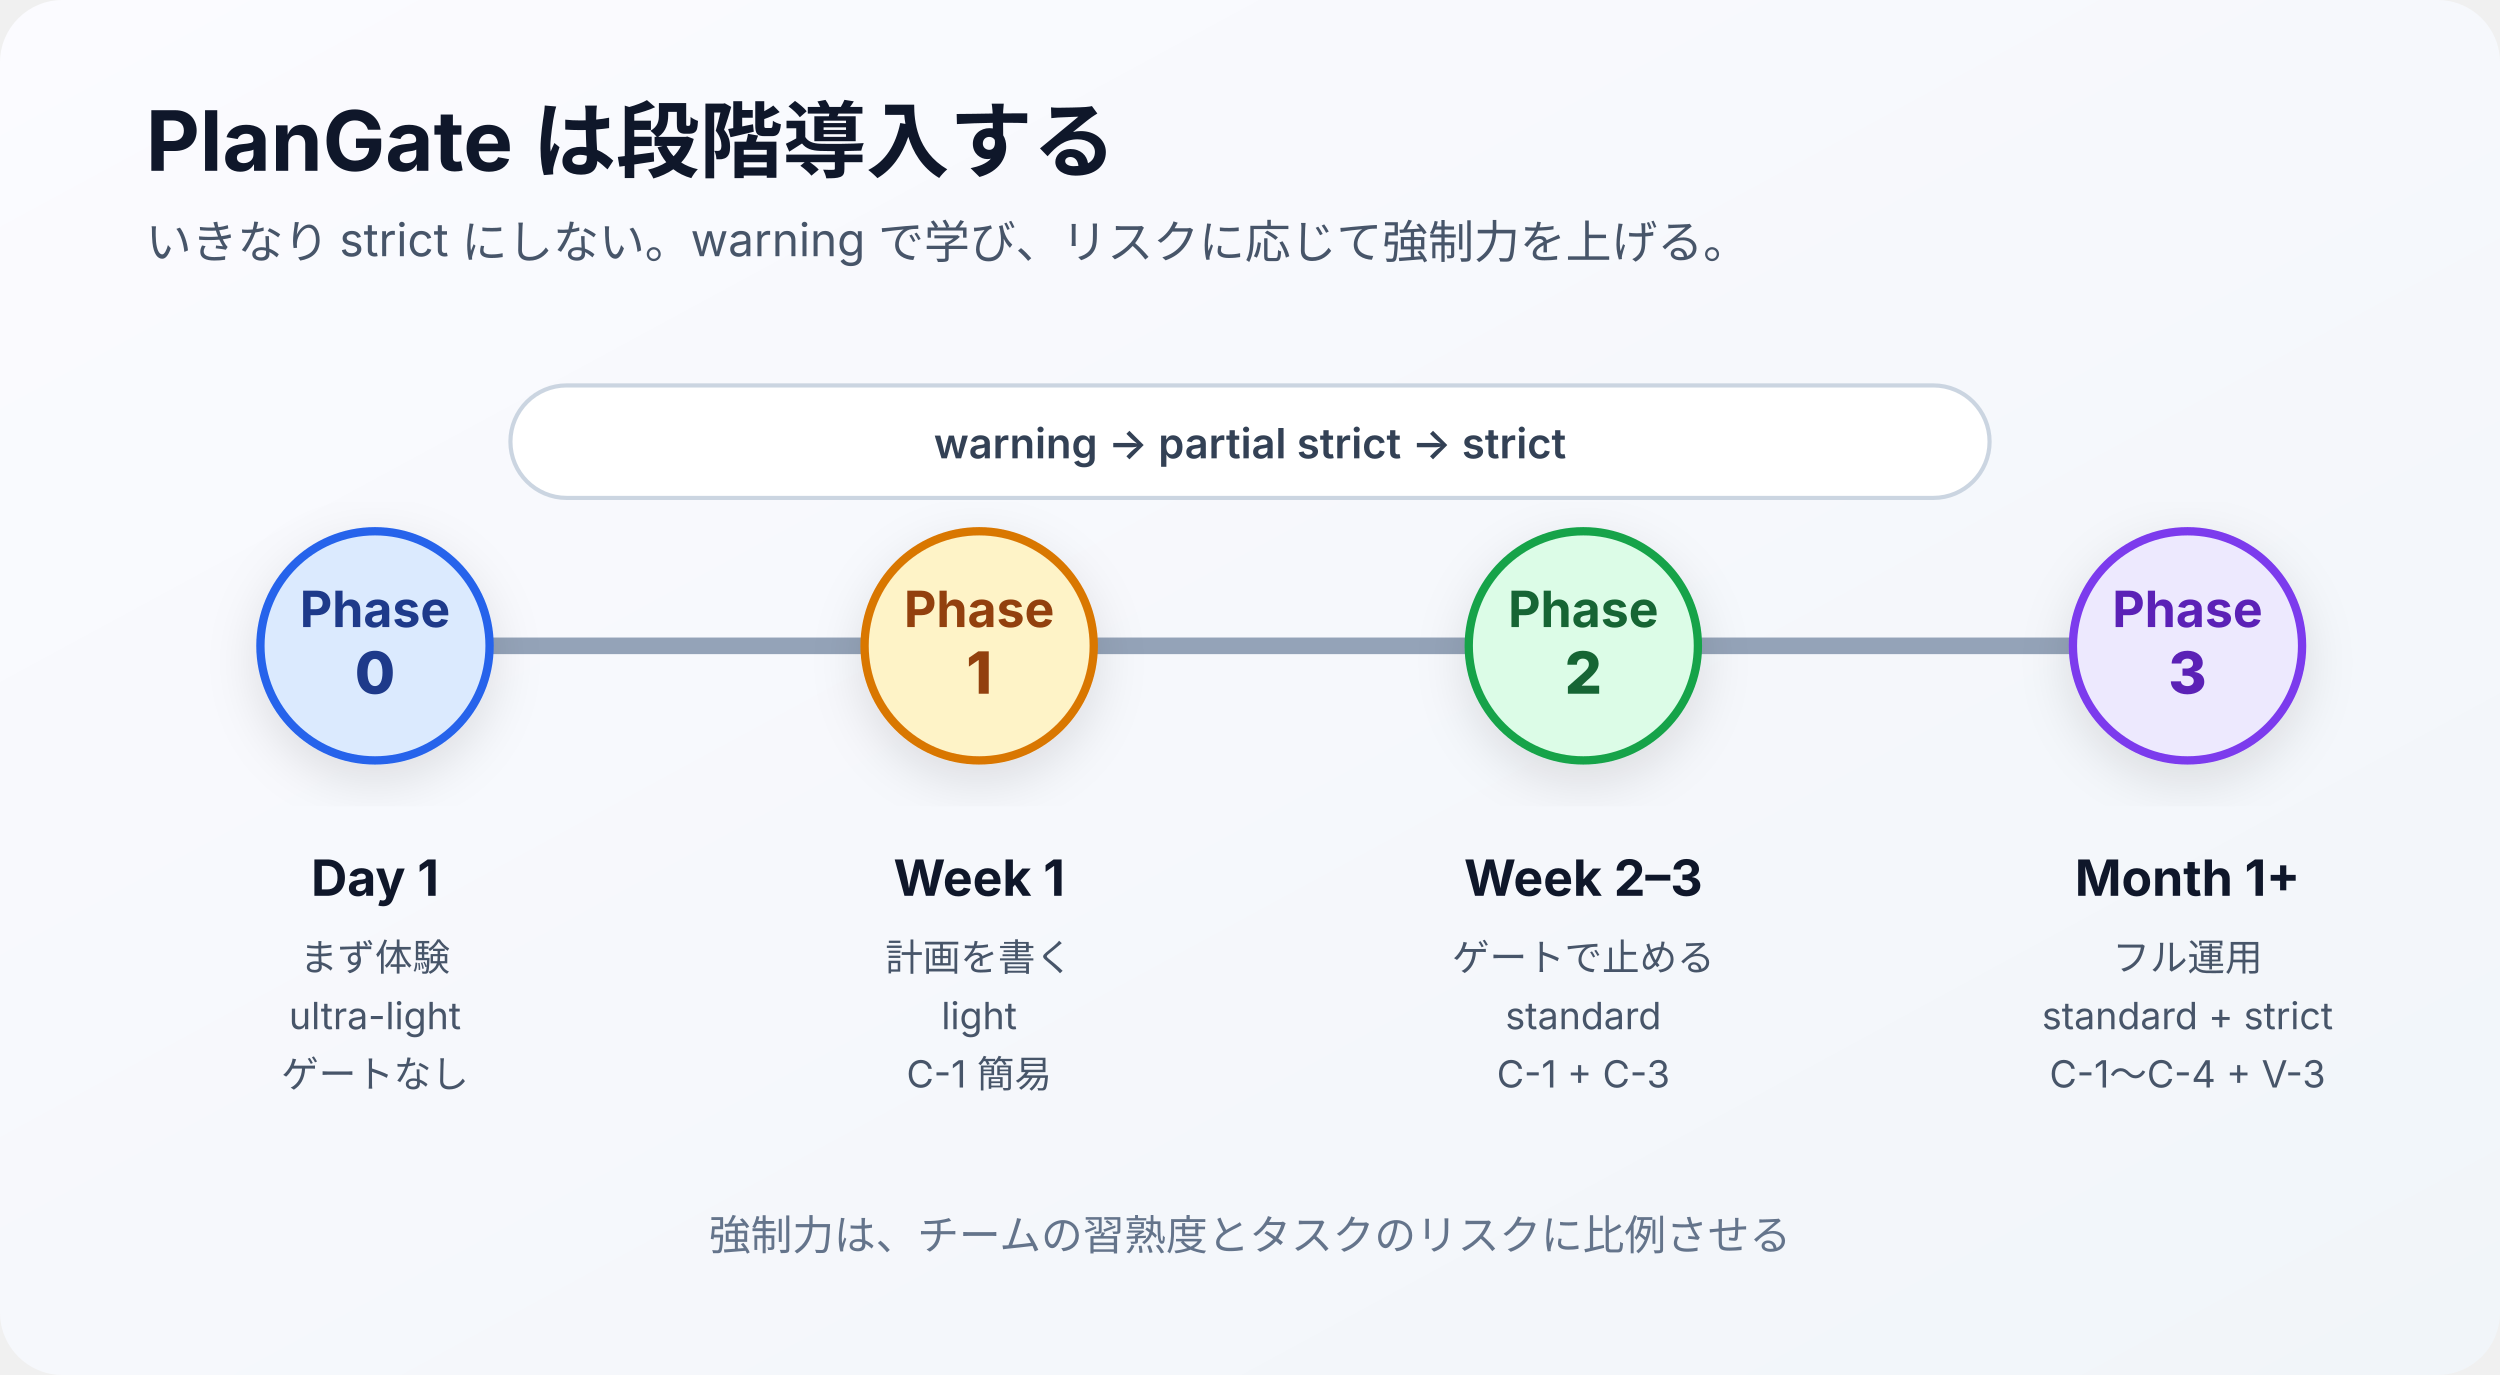
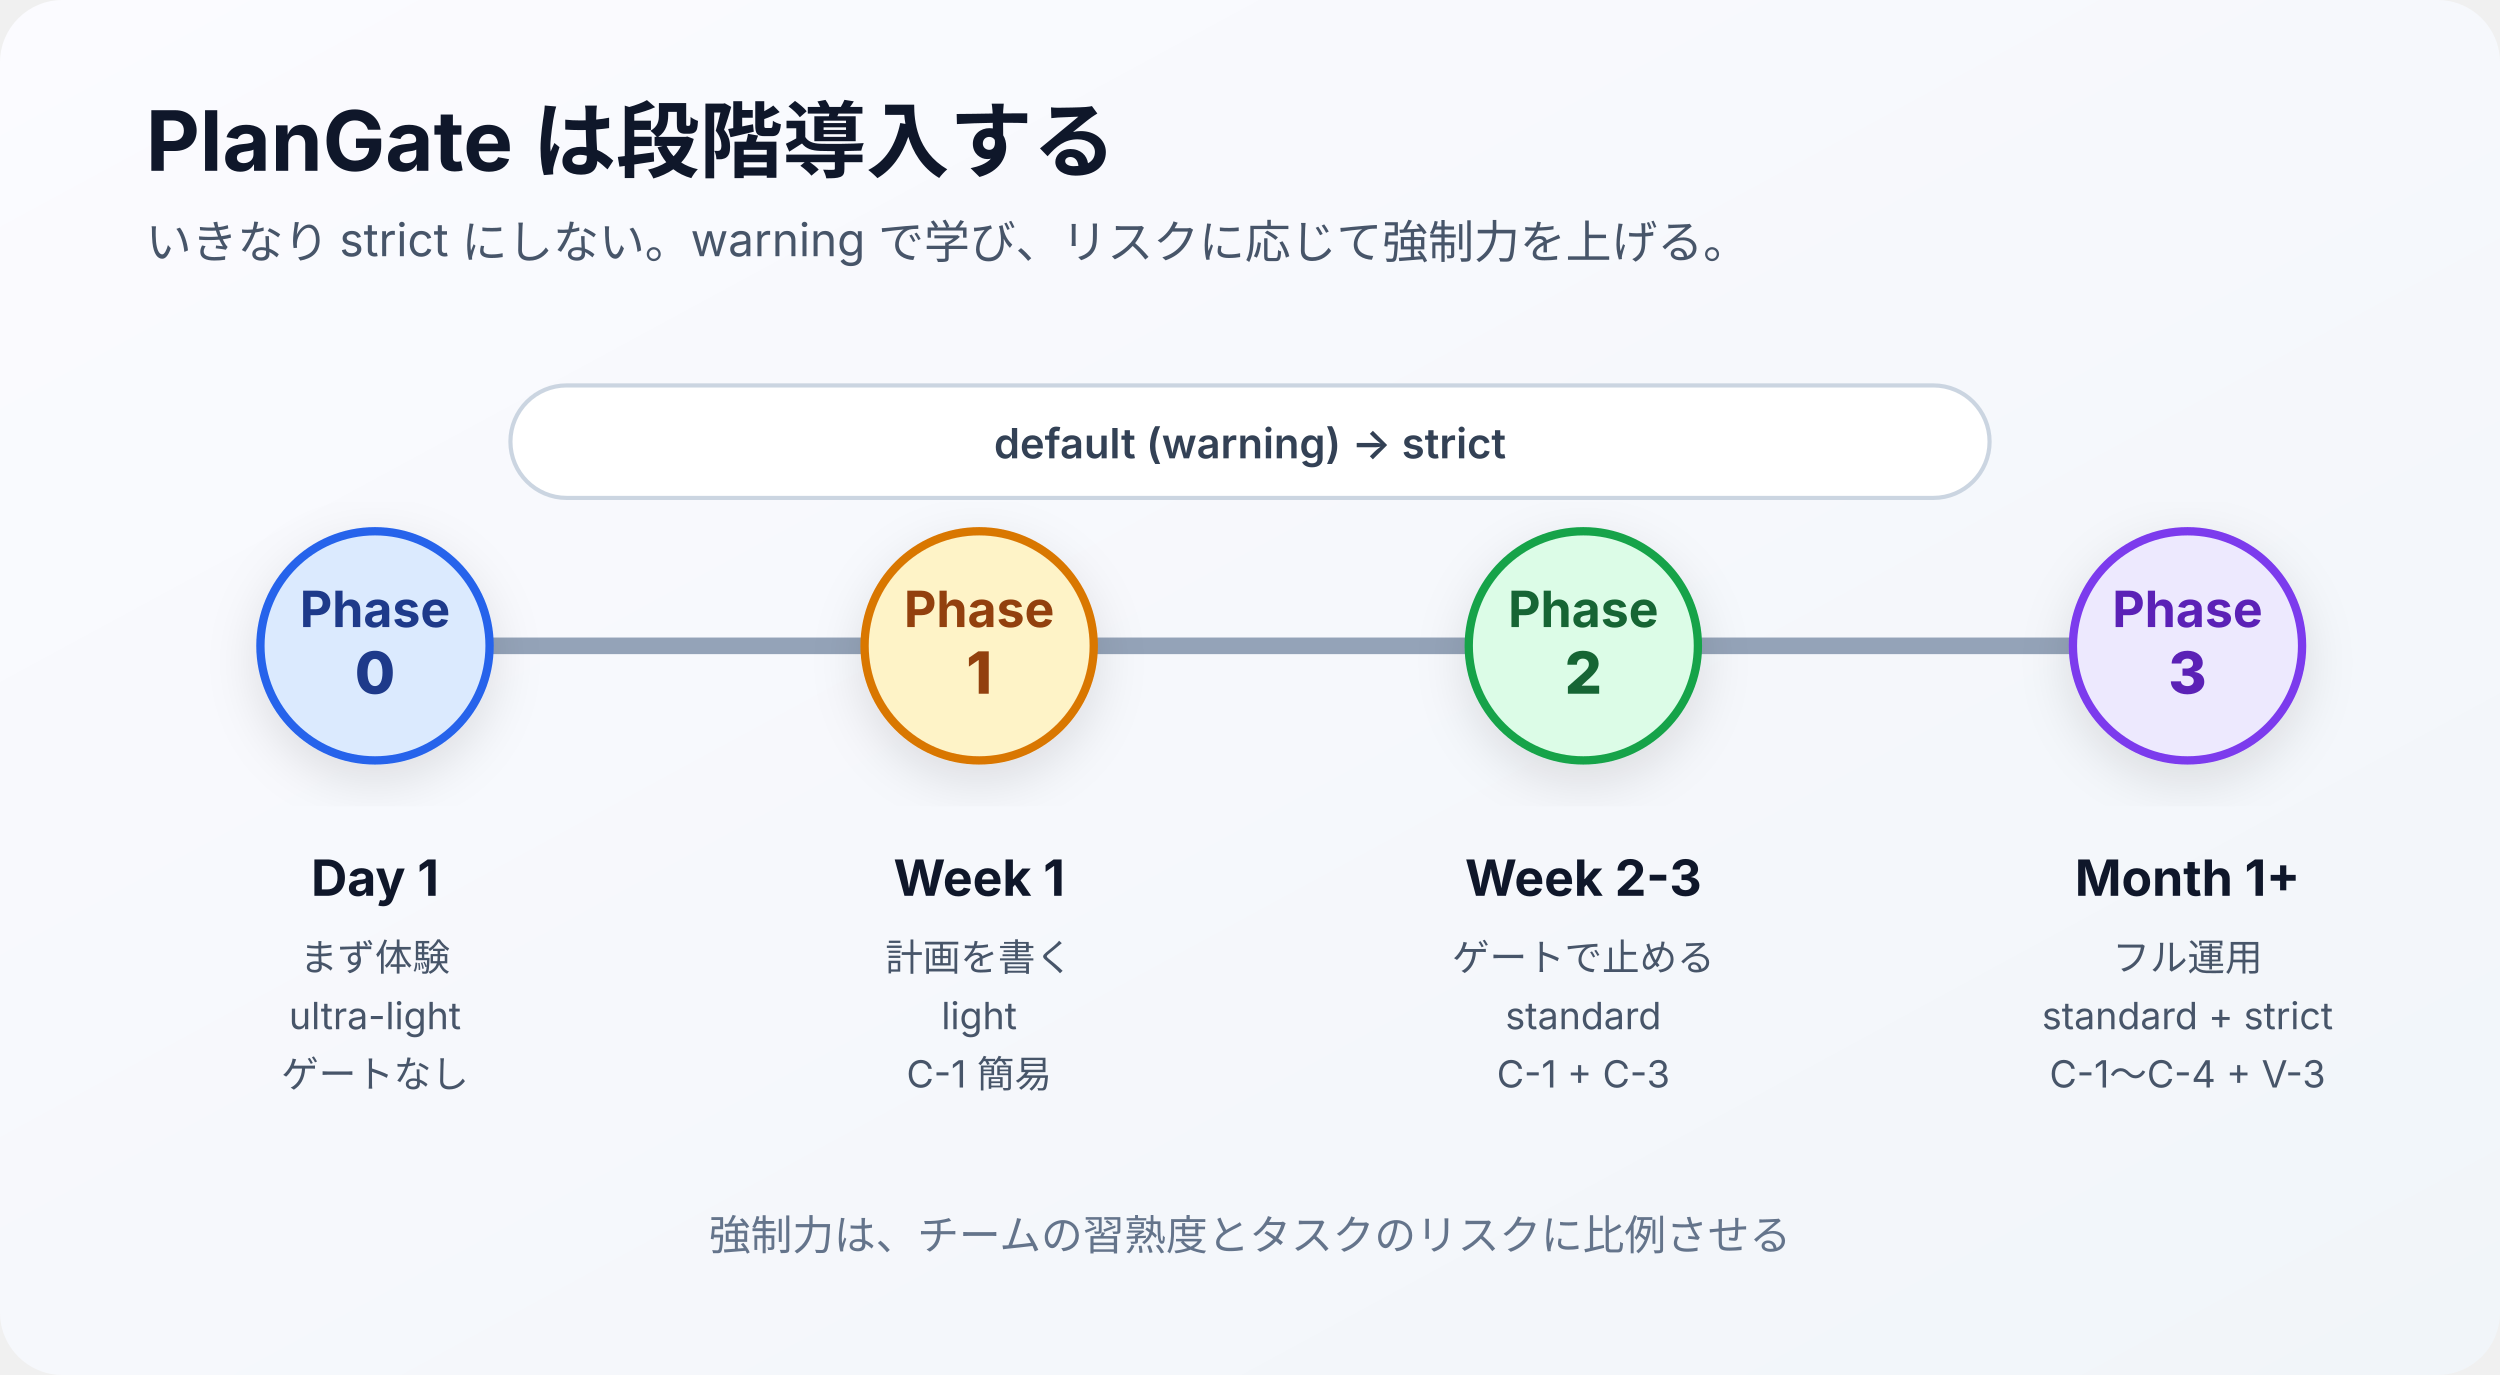
<svg xmlns="http://www.w3.org/2000/svg" width="1200" height="660" viewBox="0 0 1200 660" role="img" aria-labelledby="title desc">
  <defs>
    <linearGradient id="bg" x1="0" y1="0" x2="1" y2="1">
      <stop offset="0%" stop-color="#fbfbff" />
      <stop offset="100%" stop-color="#f1f5f9" />
    </linearGradient>
    <filter id="shadow" x="-20%" y="-20%" width="140%" height="140%">
      <feDropShadow dx="0" dy="8" stdDeviation="12" flood-color="#0f172a" flood-opacity="0.11" />
    </filter>
  </defs>
  <rect width="1200" height="660" rx="30" fill="url(#bg)" />
  <text x="70" y="82" font-family="-apple-system, BlinkMacSystemFont, 'Segoe UI', sans-serif" font-size="40" font-weight="700" fill="#0f172a">PlanGate は段階導入する</text>
  <text x="70" y="124" font-family="-apple-system, BlinkMacSystemFont, 'Segoe UI', sans-serif" font-size="22" fill="#475569">いきなり strict にしない。warning で学び、リスクに応じて強制力を上げる。</text>
  <line x1="150" y1="310" x2="1050" y2="310" stroke="#94a3b8" stroke-width="8" stroke-linecap="round" />
  <g filter="url(#shadow)">
    <circle cx="180" cy="310" r="55" fill="#dbeafe" stroke="#2563eb" stroke-width="4" />
    <circle cx="470" cy="310" r="55" fill="#fef3c7" stroke="#d97706" stroke-width="4" />
    <circle cx="760" cy="310" r="55" fill="#dcfce7" stroke="#16a34a" stroke-width="4" />
    <circle cx="1050" cy="310" r="55" fill="#ede9fe" stroke="#7c3aed" stroke-width="4" />
  </g>
  <text x="180" y="301" text-anchor="middle" font-family="-apple-system, BlinkMacSystemFont, 'Segoe UI', sans-serif" font-size="24" font-weight="700" fill="#1e3a8a">Phase</text>
  <text x="180" y="333" text-anchor="middle" font-family="-apple-system, BlinkMacSystemFont, 'Segoe UI', sans-serif" font-size="28" font-weight="800" fill="#1e3a8a">0</text>
  <text x="470" y="301" text-anchor="middle" font-family="-apple-system, BlinkMacSystemFont, 'Segoe UI', sans-serif" font-size="24" font-weight="700" fill="#92400e">Phase</text>
  <text x="470" y="333" text-anchor="middle" font-family="-apple-system, BlinkMacSystemFont, 'Segoe UI', sans-serif" font-size="28" font-weight="800" fill="#92400e">1</text>
  <text x="760" y="301" text-anchor="middle" font-family="-apple-system, BlinkMacSystemFont, 'Segoe UI', sans-serif" font-size="24" font-weight="700" fill="#166534">Phase</text>
  <text x="760" y="333" text-anchor="middle" font-family="-apple-system, BlinkMacSystemFont, 'Segoe UI', sans-serif" font-size="28" font-weight="800" fill="#166534">2</text>
  <text x="1050" y="301" text-anchor="middle" font-family="-apple-system, BlinkMacSystemFont, 'Segoe UI', sans-serif" font-size="24" font-weight="700" fill="#5b21b6">Phase</text>
  <text x="1050" y="333" text-anchor="middle" font-family="-apple-system, BlinkMacSystemFont, 'Segoe UI', sans-serif" font-size="28" font-weight="800" fill="#5b21b6">3</text>
  <g font-family="-apple-system, BlinkMacSystemFont, 'Segoe UI', sans-serif">
    <text x="180" y="430" text-anchor="middle" font-size="24" font-weight="700" fill="#0f172a">Day 1</text>
    <text x="180" y="466" text-anchor="middle" font-size="18" fill="#475569">まず体験</text>
    <text x="180" y="494" text-anchor="middle" font-size="18" fill="#475569">ultra-light</text>
    <text x="180" y="522" text-anchor="middle" font-size="18" fill="#475569">ゲートなし</text>
    <text x="470" y="430" text-anchor="middle" font-size="24" font-weight="700" fill="#0f172a">Week 1</text>
    <text x="470" y="466" text-anchor="middle" font-size="18" fill="#475569">計画を書く</text>
    <text x="470" y="494" text-anchor="middle" font-size="18" fill="#475569">light</text>
    <text x="470" y="522" text-anchor="middle" font-size="18" fill="#475569">C-1 簡易</text>
-     <text x="760" y="430" text-anchor="middle" font-size="24" font-weight="700" fill="#0f172a">Week 2–3</text>
+     <text x="760" y="430" text-anchor="middle" font-size="24" font-weight="700" fill="#0f172a">Week 2-3</text>
    <text x="760" y="466" text-anchor="middle" font-size="18" fill="#475569">ゲートで止める</text>
    <text x="760" y="494" text-anchor="middle" font-size="18" fill="#475569">standard</text>
    <text x="760" y="522" text-anchor="middle" font-size="18" fill="#475569">C-1 + C-3</text>
    <text x="1050" y="430" text-anchor="middle" font-size="24" font-weight="700" fill="#0f172a">Month 1+</text>
    <text x="1050" y="466" text-anchor="middle" font-size="18" fill="#475569">フル運用</text>
    <text x="1050" y="494" text-anchor="middle" font-size="18" fill="#475569">standard + strict</text>
    <text x="1050" y="522" text-anchor="middle" font-size="18" fill="#475569">C-1〜C-4 + V-3</text>
  </g>
  <rect x="245" y="185" width="710" height="54" rx="27" fill="#ffffff" stroke="#cbd5e1" stroke-width="2" />
-   <text x="600" y="220" text-anchor="middle" font-family="-apple-system, BlinkMacSystemFont, 'Segoe UI', sans-serif" font-size="20" font-weight="600" fill="#334155">warning → partial strict → strict</text>
+   <text x="600" y="220" text-anchor="middle" font-family="-apple-system, BlinkMacSystemFont, 'Segoe UI', sans-serif" font-size="20" font-weight="600" fill="#334155">default (warning) → strict</text>
  <text x="600" y="600" text-anchor="middle" font-family="-apple-system, BlinkMacSystemFont, 'Segoe UI', sans-serif" font-size="20" fill="#64748b">強制力は、チームの習熟度とタスクのリスクに比例させる</text>
</svg>
